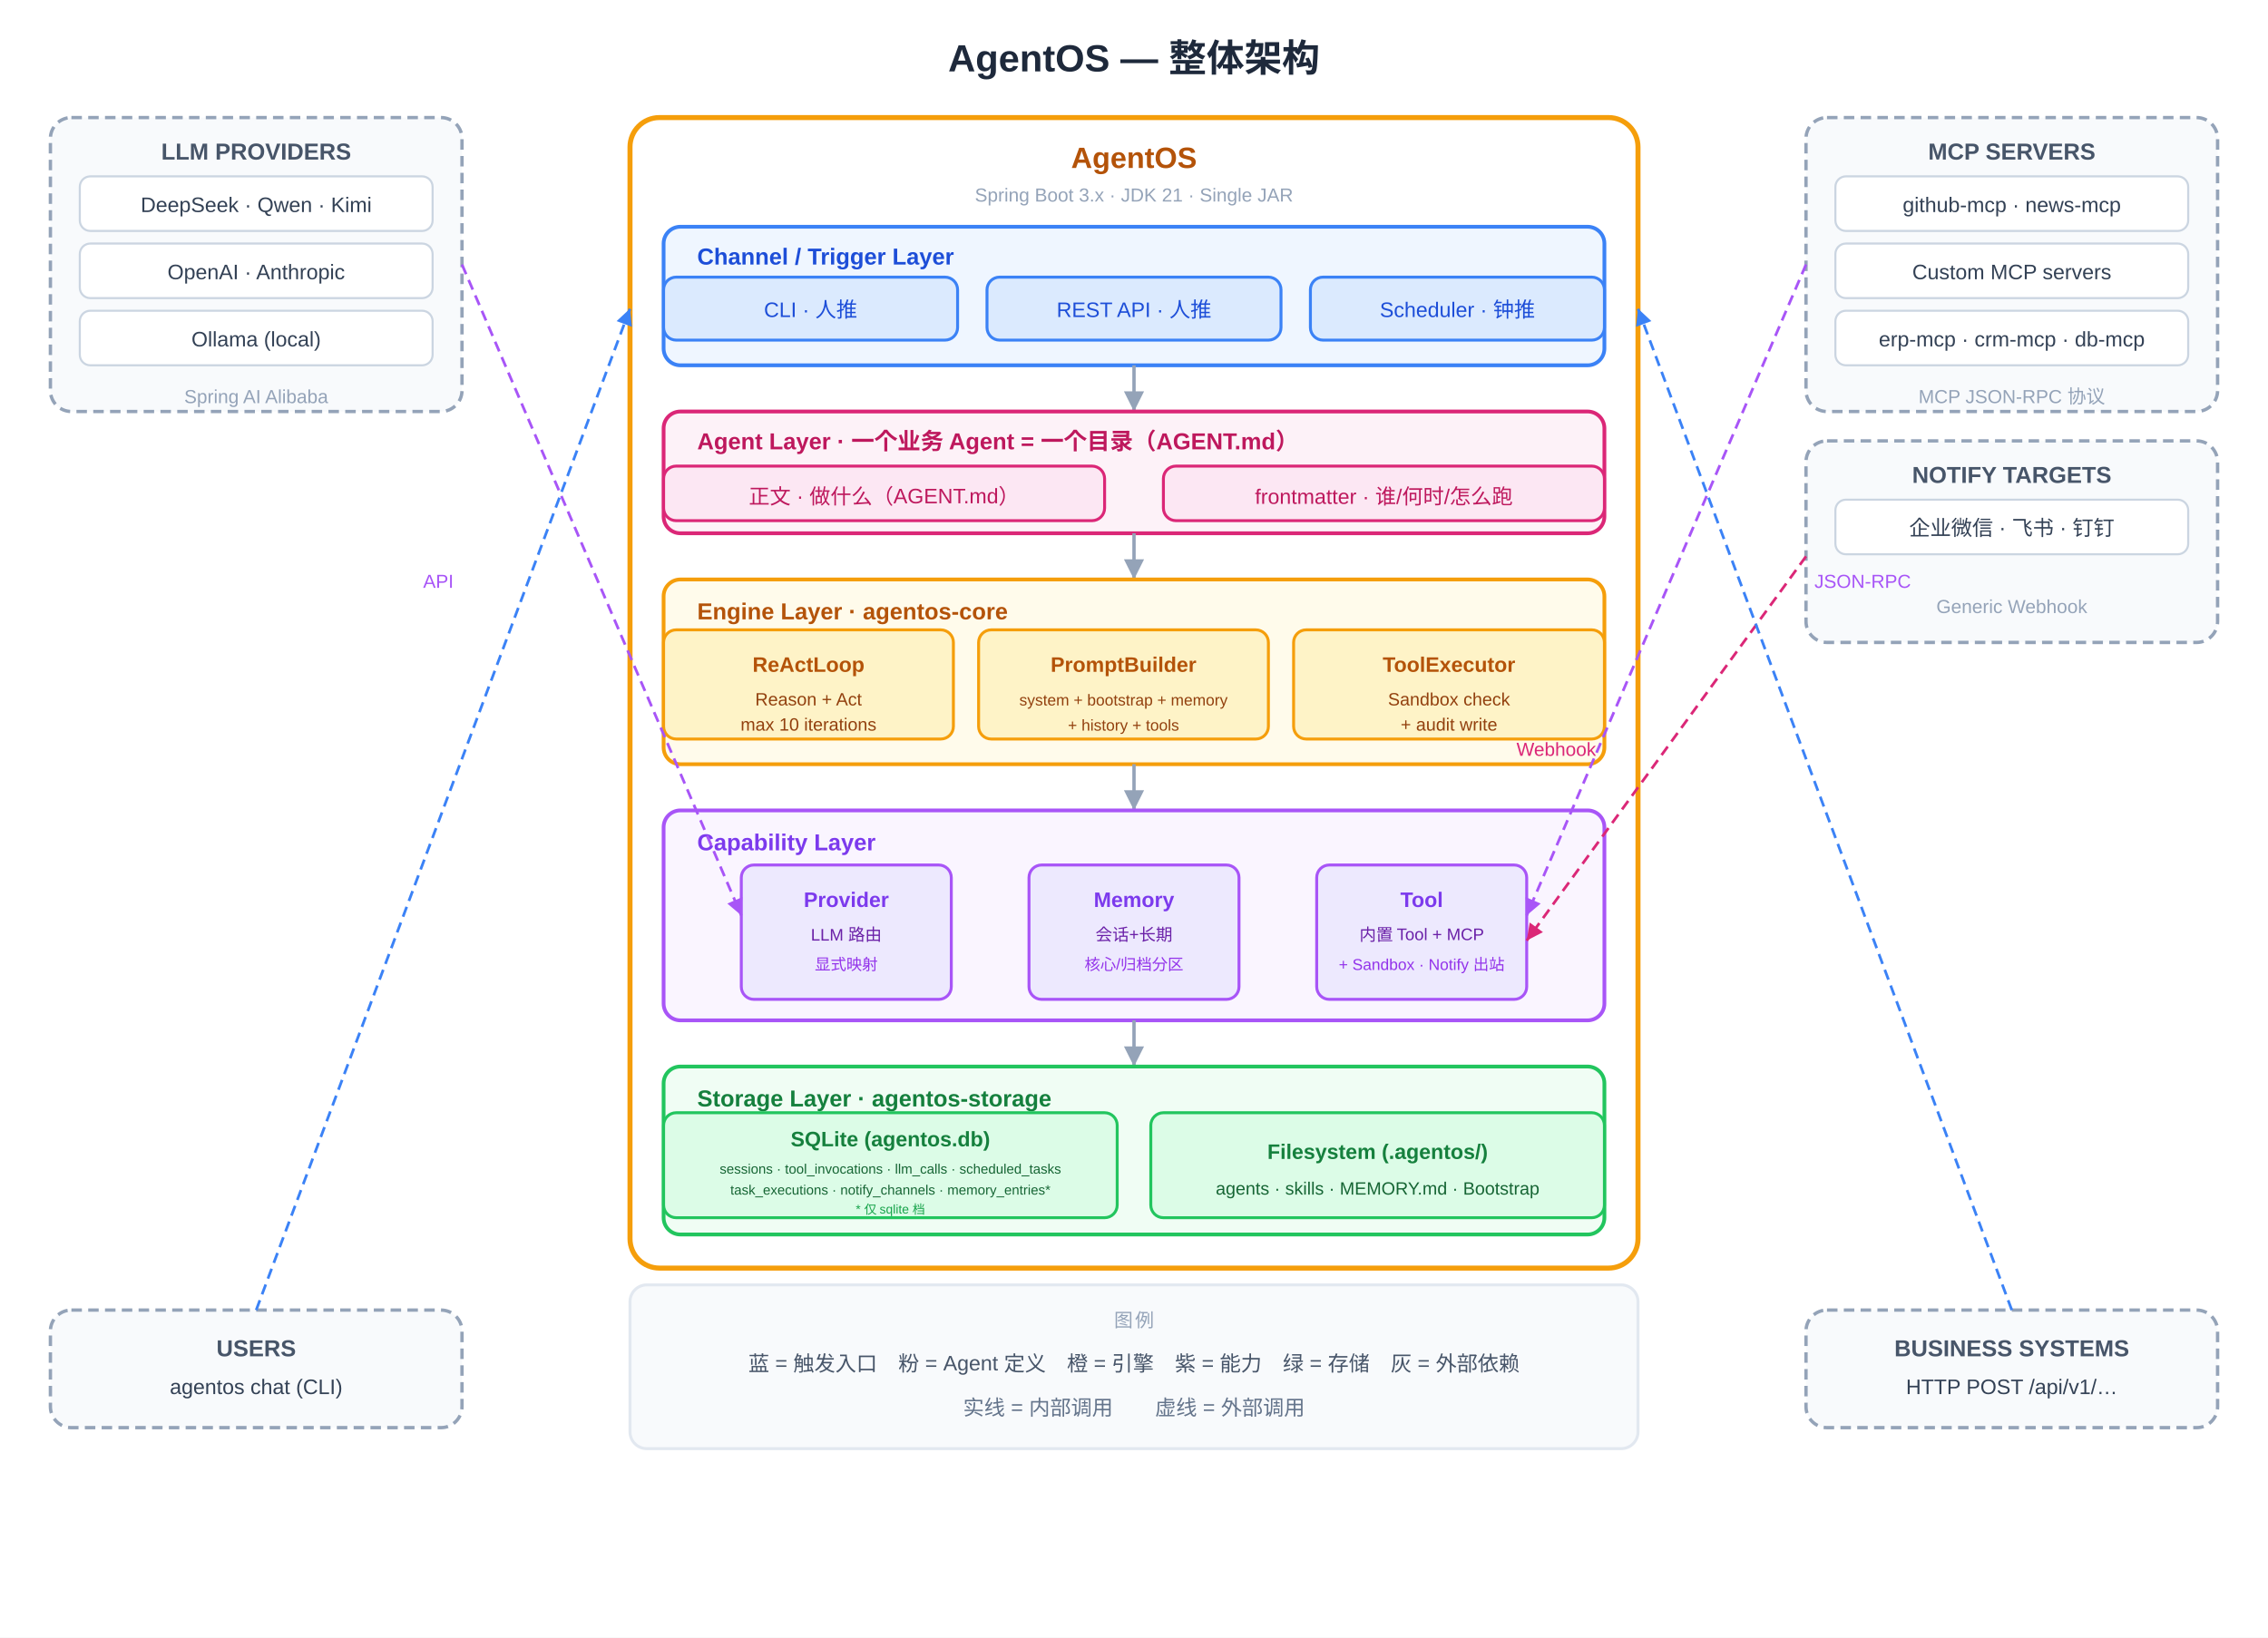
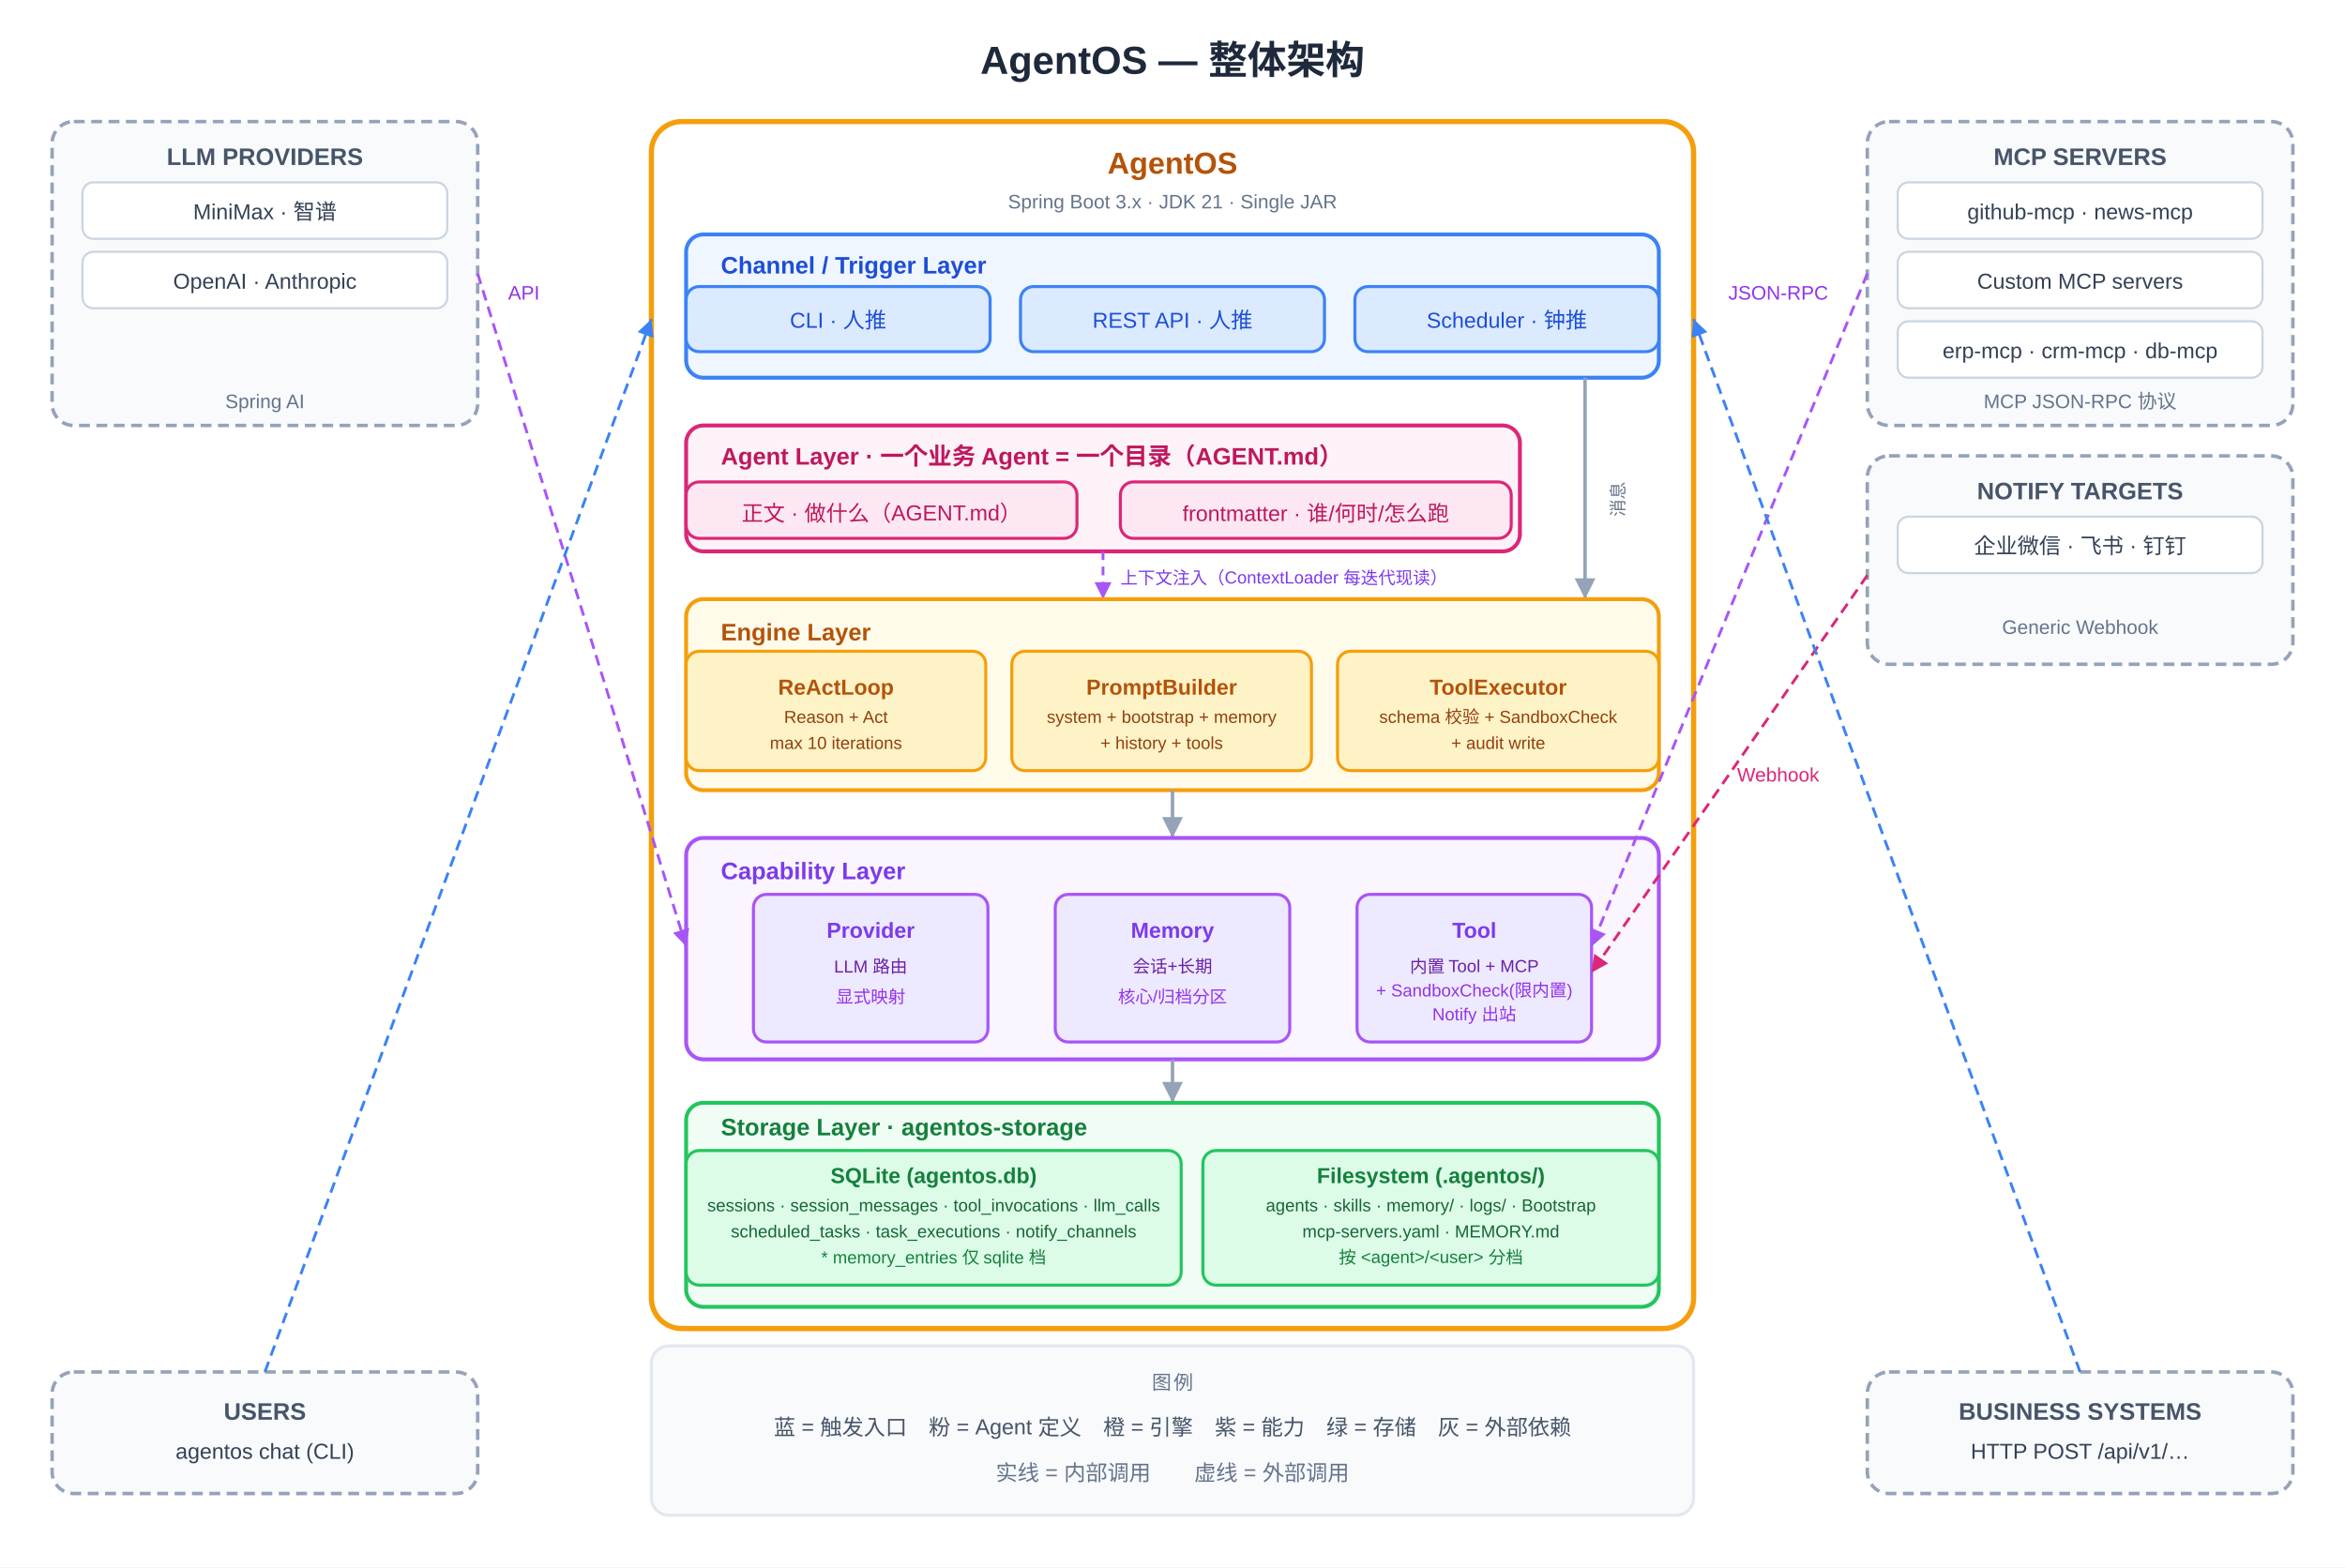
- <svg xmlns="http://www.w3.org/2000/svg" viewBox="0 0 1080 780" font-family="Arial, sans-serif">
-   <rect width="1080" height="780" fill="#ffffff" />
+ <svg xmlns="http://www.w3.org/2000/svg" viewBox="0 0 1080 722" font-family="Arial, sans-serif">
+   <rect width="1080" height="722" fill="#ffffff" />
  <defs>
    <marker id="dag" markerWidth="10" markerHeight="10" refX="6" refY="3" orient="auto">
      <path d="M0,0 L6,3 L0,6 Z" fill="#94a3b8" />
    </marker>
    <marker id="dap" markerWidth="10" markerHeight="10" refX="6" refY="3" orient="auto">
      <path d="M0,0 L6,3 L0,6 Z" fill="#a855f7" />
    </marker>
    <marker id="dab" markerWidth="10" markerHeight="10" refX="6" refY="3" orient="auto">
      <path d="M0,0 L6,3 L0,6 Z" fill="#3b82f6" />
    </marker>
    <marker id="dapk" markerWidth="10" markerHeight="10" refX="6" refY="3" orient="auto">
      <path d="M0,0 L6,3 L0,6 Z" fill="#db2777" />
    </marker>
  </defs>
  <text x="540" y="34" fill="#1e293b" font-size="18" font-weight="bold" text-anchor="middle">AgentOS — 整体架构</text>
  <rect x="24" y="56" width="196" height="140" rx="10" fill="#f8fafc" stroke="#94a3b8" stroke-width="1.6" stroke-dasharray="5,3" />
  <text x="122" y="76" fill="#475569" font-size="11" font-weight="bold" text-anchor="middle">LLM PROVIDERS</text>
  <rect x="38" y="84" width="168" height="26" rx="5" fill="#ffffff" stroke="#cbd5e1" stroke-width="1" />
-   <text x="122" y="101" fill="#334155" font-size="10" text-anchor="middle">DeepSeek · Qwen · Kimi</text>
+   <text x="122" y="101" fill="#334155" font-size="10" text-anchor="middle">MiniMax · 智谱</text>
  <rect x="38" y="116" width="168" height="26" rx="5" fill="#ffffff" stroke="#cbd5e1" stroke-width="1" />
  <text x="122" y="133" fill="#334155" font-size="10" text-anchor="middle">OpenAI · Anthropic</text>
-   <rect x="38" y="148" width="168" height="26" rx="5" fill="#ffffff" stroke="#cbd5e1" stroke-width="1" />
-   <text x="122" y="165" fill="#334155" font-size="10" text-anchor="middle">Ollama (local)</text>
-   <text x="122" y="192" fill="#94a3b8" font-size="9" text-anchor="middle">Spring AI Alibaba</text>
+   <text x="122" y="188" fill="#64748b" font-size="9" text-anchor="middle">Spring AI</text>
  <rect x="860" y="56" width="196" height="140" rx="10" fill="#f8fafc" stroke="#94a3b8" stroke-width="1.6" stroke-dasharray="5,3" />
  <text x="958" y="76" fill="#475569" font-size="11" font-weight="bold" text-anchor="middle">MCP SERVERS</text>
  <rect x="874" y="84" width="168" height="26" rx="5" fill="#ffffff" stroke="#cbd5e1" stroke-width="1" />
  <text x="958" y="101" fill="#334155" font-size="10" text-anchor="middle">github-mcp · news-mcp</text>
  <rect x="874" y="116" width="168" height="26" rx="5" fill="#ffffff" stroke="#cbd5e1" stroke-width="1" />
  <text x="958" y="133" fill="#334155" font-size="10" text-anchor="middle">Custom MCP servers</text>
  <rect x="874" y="148" width="168" height="26" rx="5" fill="#ffffff" stroke="#cbd5e1" stroke-width="1" />
  <text x="958" y="165" fill="#334155" font-size="10" text-anchor="middle">erp-mcp · crm-mcp · db-mcp</text>
-   <text x="958" y="192" fill="#94a3b8" font-size="9" text-anchor="middle">MCP JSON-RPC 协议</text>
+   <text x="958" y="188" fill="#64748b" font-size="9" text-anchor="middle">MCP JSON-RPC 协议</text>
  <rect x="860" y="210" width="196" height="96" rx="10" fill="#f8fafc" stroke="#94a3b8" stroke-width="1.6" stroke-dasharray="5,3" />
  <text x="958" y="230" fill="#475569" font-size="11" font-weight="bold" text-anchor="middle">NOTIFY TARGETS</text>
  <rect x="874" y="238" width="168" height="26" rx="5" fill="#ffffff" stroke="#cbd5e1" stroke-width="1" />
  <text x="958" y="255" fill="#334155" font-size="10" text-anchor="middle">企业微信 · 飞书 · 钉钉</text>
-   <text x="958" y="292" fill="#94a3b8" font-size="9" text-anchor="middle">Generic Webhook</text>
-   <rect x="300" y="56" width="480" height="548" rx="14" fill="#ffffff" stroke="#f59e0b" stroke-width="2.4" />
+   <text x="958" y="292" fill="#64748b" font-size="9" text-anchor="middle">Generic Webhook</text>
+   <rect x="300" y="56" width="480" height="556" rx="14" fill="#ffffff" stroke="#f59e0b" stroke-width="2.4" />
  <text x="540" y="80" fill="#b45309" font-size="14" font-weight="bold" text-anchor="middle">AgentOS</text>
-   <text x="540" y="96" fill="#94a3b8" font-size="9" text-anchor="middle">Spring Boot 3.x · JDK 21 · Single JAR</text>
+   <text x="540" y="96" fill="#64748b" font-size="9" text-anchor="middle">Spring Boot 3.x · JDK 21 · Single JAR</text>
  <rect x="316" y="108" width="448" height="66" rx="8" fill="#eff6ff" stroke="#3b82f6" stroke-width="1.8" />
  <text x="332" y="126" fill="#1d4ed8" font-size="11" font-weight="bold">Channel / Trigger Layer</text>
  <rect x="316" y="132" width="140" height="30" rx="6" fill="#dbeafe" stroke="#3b82f6" stroke-width="1.4" />
  <text x="386" y="151" fill="#1d4ed8" font-size="10" text-anchor="middle">CLI · 人推</text>
  <rect x="470" y="132" width="140" height="30" rx="6" fill="#dbeafe" stroke="#3b82f6" stroke-width="1.4" />
  <text x="540" y="151" fill="#1d4ed8" font-size="10" text-anchor="middle">REST API · 人推</text>
  <rect x="624" y="132" width="140" height="30" rx="6" fill="#dbeafe" stroke="#3b82f6" stroke-width="1.4" />
  <text x="694" y="151" fill="#1d4ed8" font-size="10" text-anchor="middle">Scheduler · 钟推</text>
-   <line x1="540" y1="174" x2="540" y2="196" stroke="#94a3b8" stroke-width="1.6" marker-end="url(#dag)" />
-   <rect x="316" y="196" width="448" height="58" rx="8" fill="#fdf2f8" stroke="#db2777" stroke-width="1.8" />
+   <rect x="316" y="196" width="384" height="58" rx="8" fill="#fdf2f8" stroke="#db2777" stroke-width="1.8" />
  <text x="332" y="214" fill="#be185d" font-size="11" font-weight="bold">Agent Layer  ·  一个业务 Agent = 一个目录（AGENT.md）</text>
-   <rect x="316" y="222" width="210" height="26" rx="6" fill="#fce7f3" stroke="#db2777" stroke-width="1.4" />
-   <text x="421" y="240" fill="#be185d" font-size="10" text-anchor="middle">正文 · 做什么（AGENT.md）</text>
-   <rect x="554" y="222" width="210" height="26" rx="6" fill="#fce7f3" stroke="#db2777" stroke-width="1.4" />
-   <text x="659" y="240" fill="#be185d" font-size="10" text-anchor="middle">frontmatter · 谁/何时/怎么跑</text>
-   <line x1="540" y1="254" x2="540" y2="276" stroke="#94a3b8" stroke-width="1.6" marker-end="url(#dag)" />
+   <rect x="316" y="222" width="180" height="26" rx="6" fill="#fce7f3" stroke="#db2777" stroke-width="1.4" />
+   <text x="406" y="240" fill="#be185d" font-size="10" text-anchor="middle">正文 · 做什么（AGENT.md）</text>
+   <rect x="516" y="222" width="180" height="26" rx="6" fill="#fce7f3" stroke="#db2777" stroke-width="1.4" />
+   <text x="606" y="240" fill="#be185d" font-size="10" text-anchor="middle">frontmatter · 谁/何时/怎么跑</text>
+   <line x1="508" y1="254" x2="508" y2="276" stroke="#a855f7" stroke-width="1.3" stroke-dasharray="4,3" marker-end="url(#dap)" />
+   <text x="516" y="269" fill="#7c3aed" font-size="8">上下文注入（ContextLoader 每迭代现读）</text>
+   <line x1="730" y1="174" x2="730" y2="276" stroke="#94a3b8" stroke-width="1.6" marker-end="url(#dag)" />
+   <text x="748" y="230" fill="#64748b" font-size="8" text-anchor="middle" transform="rotate(-90 748 230)">消息</text>
  <rect x="316" y="276" width="448" height="88" rx="8" fill="#fffbeb" stroke="#f59e0b" stroke-width="1.8" />
-   <text x="332" y="295" fill="#b45309" font-size="11" font-weight="bold">Engine Layer  ·  agentos-core</text>
-   <rect x="316" y="300" width="138" height="52" rx="6" fill="#fef3c7" stroke="#f59e0b" stroke-width="1.4" />
+   <text x="332" y="295" fill="#b45309" font-size="11" font-weight="bold">Engine Layer</text>
+   <rect x="316" y="300" width="138" height="55" rx="6" fill="#fef3c7" stroke="#f59e0b" stroke-width="1.4" />
  <text x="385" y="320" fill="#b45309" font-size="10" font-weight="bold" text-anchor="middle">ReActLoop</text>
-   <text x="385" y="336" fill="#92400e" font-size="8.5" text-anchor="middle">Reason + Act</text>
-   <text x="385" y="348" fill="#92400e" font-size="8.5" text-anchor="middle">max 10 iterations</text>
-   <rect x="466" y="300" width="138" height="52" rx="6" fill="#fef3c7" stroke="#f59e0b" stroke-width="1.4" />
+   <text x="385" y="333" fill="#92400e" font-size="8" text-anchor="middle">Reason + Act</text>
+   <text x="385" y="345" fill="#92400e" font-size="8" text-anchor="middle">max 10 iterations</text>
+   <rect x="466" y="300" width="138" height="55" rx="6" fill="#fef3c7" stroke="#f59e0b" stroke-width="1.4" />
  <text x="535" y="320" fill="#b45309" font-size="10" font-weight="bold" text-anchor="middle">PromptBuilder</text>
-   <text x="535" y="336" fill="#92400e" font-size="7.5" text-anchor="middle">system + bootstrap + memory</text>
-   <text x="535" y="348" fill="#92400e" font-size="7.5" text-anchor="middle">+ history + tools</text>
-   <rect x="616" y="300" width="148" height="52" rx="6" fill="#fef3c7" stroke="#f59e0b" stroke-width="1.4" />
+   <text x="535" y="333" fill="#92400e" font-size="8" text-anchor="middle">system + bootstrap + memory</text>
+   <text x="535" y="345" fill="#92400e" font-size="8" text-anchor="middle">+ history + tools</text>
+   <rect x="616" y="300" width="148" height="55" rx="6" fill="#fef3c7" stroke="#f59e0b" stroke-width="1.4" />
  <text x="690" y="320" fill="#b45309" font-size="10" font-weight="bold" text-anchor="middle">ToolExecutor</text>
-   <text x="690" y="336" fill="#92400e" font-size="8.5" text-anchor="middle">Sandbox check</text>
-   <text x="690" y="348" fill="#92400e" font-size="8.5" text-anchor="middle">+ audit write</text>
+   <text x="690" y="333" fill="#92400e" font-size="8" text-anchor="middle">schema 校验 + SandboxCheck</text>
+   <text x="690" y="345" fill="#92400e" font-size="8" text-anchor="middle">+ audit write</text>
  <line x1="540" y1="364" x2="540" y2="386" stroke="#94a3b8" stroke-width="1.6" marker-end="url(#dag)" />
-   <rect x="316" y="386" width="448" height="100" rx="8" fill="#faf5ff" stroke="#a855f7" stroke-width="1.8" />
+   <rect x="316" y="386" width="448" height="102" rx="8" fill="#faf5ff" stroke="#a855f7" stroke-width="1.8" />
  <text x="332" y="405" fill="#7c3aed" font-size="11" font-weight="bold">Capability Layer</text>
-   <rect x="353" y="412" width="100" height="64" rx="6" fill="#ede9fe" stroke="#a855f7" stroke-width="1.4" />
-   <text x="403" y="432" fill="#7c3aed" font-size="10" font-weight="bold" text-anchor="middle">Provider</text>
-   <text x="403" y="448" fill="#6b21a8" font-size="8" text-anchor="middle">LLM 路由</text>
-   <text x="403" y="462" fill="#9333ea" font-size="7.5" text-anchor="middle">显式映射</text>
-   <rect x="490" y="412" width="100" height="64" rx="6" fill="#ede9fe" stroke="#a855f7" stroke-width="1.4" />
+   <rect x="347" y="412" width="108" height="68" rx="6" fill="#ede9fe" stroke="#a855f7" stroke-width="1.4" />
+   <text x="401" y="432" fill="#7c3aed" font-size="10" font-weight="bold" text-anchor="middle">Provider</text>
+   <text x="401" y="448" fill="#6b21a8" font-size="8" text-anchor="middle">LLM 路由</text>
+   <text x="401" y="462" fill="#9333ea" font-size="8" text-anchor="middle">显式映射</text>
+   <rect x="486" y="412" width="108" height="68" rx="6" fill="#ede9fe" stroke="#a855f7" stroke-width="1.4" />
  <text x="540" y="432" fill="#7c3aed" font-size="10" font-weight="bold" text-anchor="middle">Memory</text>
  <text x="540" y="448" fill="#6b21a8" font-size="8" text-anchor="middle">会话+长期</text>
-   <text x="540" y="462" fill="#9333ea" font-size="7.5" text-anchor="middle">核心/归档分区</text>
-   <rect x="627" y="412" width="100" height="64" rx="6" fill="#ede9fe" stroke="#a855f7" stroke-width="1.4" />
-   <text x="677" y="432" fill="#7c3aed" font-size="10" font-weight="bold" text-anchor="middle">Tool</text>
-   <text x="677" y="448" fill="#6b21a8" font-size="8" text-anchor="middle">内置 Tool + MCP</text>
-   <text x="677" y="462" fill="#9333ea" font-size="7.5" text-anchor="middle">+ Sandbox · Notify 出站</text>
-   <line x1="540" y1="486" x2="540" y2="508" stroke="#94a3b8" stroke-width="1.6" marker-end="url(#dag)" />
-   <rect x="316" y="508" width="448" height="80" rx="8" fill="#f0fdf4" stroke="#22c55e" stroke-width="1.8" />
-   <text x="332" y="527" fill="#15803d" font-size="11" font-weight="bold">Storage Layer  ·  agentos-storage</text>
-   <rect x="316" y="530" width="216" height="50" rx="6" fill="#dcfce7" stroke="#22c55e" stroke-width="1.4" />
-   <text x="424" y="546" fill="#15803d" font-size="10" font-weight="bold" text-anchor="middle">SQLite (agentos.db)</text>
-   <text x="424" y="559" fill="#166534" font-size="6.5" text-anchor="middle">sessions · tool_invocations · llm_calls · scheduled_tasks</text>
-   <text x="424" y="569" fill="#166534" font-size="6.5" text-anchor="middle">task_executions · notify_channels · memory_entries*</text>
-   <text x="424" y="578" fill="#16a34a" font-size="6" text-anchor="middle">* 仅 sqlite 档</text>
-   <rect x="548" y="530" width="216" height="50" rx="6" fill="#dcfce7" stroke="#22c55e" stroke-width="1.4" />
-   <text x="656" y="552" fill="#15803d" font-size="10" font-weight="bold" text-anchor="middle">Filesystem (.agentos/)</text>
-   <text x="656" y="569" fill="#166534" font-size="8.5" text-anchor="middle">agents · skills · MEMORY.md · Bootstrap</text>
-   <line x1="220" y1="126" x2="353" y2="436" stroke="#a855f7" stroke-width="1.3" stroke-dasharray="5,3" marker-end="url(#dap)" />
-   <text x="216" y="280" fill="#a855f7" font-size="9" text-anchor="end">API</text>
-   <line x1="860" y1="126" x2="727" y2="436" stroke="#a855f7" stroke-width="1.3" stroke-dasharray="5,3" marker-end="url(#dap)" />
-   <text x="864" y="280" fill="#a855f7" font-size="9">JSON-RPC</text>
-   <line x1="860" y1="265" x2="727" y2="448" stroke="#db2777" stroke-width="1.3" stroke-dasharray="5,3" marker-end="url(#dapk)" />
-   <text x="760" y="360" fill="#db2777" font-size="9" text-anchor="end">Webhook</text>
-   <rect x="24" y="624" width="196" height="56" rx="10" fill="#f8fafc" stroke="#94a3b8" stroke-width="1.6" stroke-dasharray="5,3" />
-   <text x="122" y="646" fill="#475569" font-size="11" font-weight="bold" text-anchor="middle">USERS</text>
-   <text x="122" y="664" fill="#334155" font-size="10" text-anchor="middle">agentos chat (CLI)</text>
-   <rect x="860" y="624" width="196" height="56" rx="10" fill="#f8fafc" stroke="#94a3b8" stroke-width="1.6" stroke-dasharray="5,3" />
-   <text x="958" y="646" fill="#475569" font-size="11" font-weight="bold" text-anchor="middle">BUSINESS SYSTEMS</text>
-   <text x="958" y="664" fill="#334155" font-size="10" text-anchor="middle">HTTP POST /api/v1/…</text>
-   <line x1="122" y1="624" x2="300" y2="147" stroke="#3b82f6" stroke-width="1.3" stroke-dasharray="5,3" marker-end="url(#dab)" />
-   <line x1="958" y1="624" x2="780" y2="147" stroke="#3b82f6" stroke-width="1.3" stroke-dasharray="5,3" marker-end="url(#dab)" />
-   <rect x="300" y="612" width="480" height="78" rx="8" fill="#f8fafc" stroke="#e2e8f0" stroke-width="1.4" />
-   <text x="540" y="632" fill="#94a3b8" font-size="9" text-anchor="middle" letter-spacing="1">图例</text>
-   <text x="540" y="653" fill="#475569" font-size="10" text-anchor="middle">蓝 = 触发入口　粉 = Agent 定义　橙 = 引擎　紫 = 能力　绿 = 存储　灰 = 外部依赖</text>
-   <text x="540" y="674" fill="#64748b" font-size="10" text-anchor="middle">实线 = 内部调用　　虚线 = 外部调用</text>
+   <text x="540" y="462" fill="#9333ea" font-size="8" text-anchor="middle">核心/归档分区</text>
+   <rect x="625" y="412" width="108" height="68" rx="6" fill="#ede9fe" stroke="#a855f7" stroke-width="1.4" />
+   <text x="679" y="432" fill="#7c3aed" font-size="10" font-weight="bold" text-anchor="middle">Tool</text>
+   <text x="679" y="448" fill="#6b21a8" font-size="8" text-anchor="middle">内置 Tool + MCP</text>
+   <text x="679" y="459" fill="#9333ea" font-size="8" text-anchor="middle">+ SandboxCheck(限内置)</text>
+   <text x="679" y="470" fill="#9333ea" font-size="8" text-anchor="middle">Notify 出站</text>
+   <line x1="540" y1="488" x2="540" y2="508" stroke="#94a3b8" stroke-width="1.6" marker-end="url(#dag)" />
+   <rect x="316" y="508" width="448" height="94" rx="8" fill="#f0fdf4" stroke="#22c55e" stroke-width="1.8" />
+   <text x="332" y="523" fill="#15803d" font-size="11" font-weight="bold">Storage Layer  ·  agentos-storage</text>
+   <rect x="316" y="530" width="228" height="62" rx="6" fill="#dcfce7" stroke="#22c55e" stroke-width="1.4" />
+   <text x="430" y="545" fill="#15803d" font-size="10" font-weight="bold" text-anchor="middle">SQLite (agentos.db)</text>
+   <text x="430" y="558" fill="#166534" font-size="8" text-anchor="middle">sessions · session_messages · tool_invocations · llm_calls</text>
+   <text x="430" y="570" fill="#166534" font-size="8" text-anchor="middle">scheduled_tasks · task_executions · notify_channels</text>
+   <text x="430" y="582" fill="#15803d" font-size="8" text-anchor="middle">* memory_entries 仅 sqlite 档</text>
+   <rect x="554" y="530" width="210" height="62" rx="6" fill="#dcfce7" stroke="#22c55e" stroke-width="1.4" />
+   <text x="659" y="545" fill="#15803d" font-size="10" font-weight="bold" text-anchor="middle">Filesystem (.agentos/)</text>
+   <text x="659" y="558" fill="#166534" font-size="8" text-anchor="middle">agents · skills · memory/ · logs/ · Bootstrap</text>
+   <text x="659" y="570" fill="#166534" font-size="8" text-anchor="middle">mcp-servers.yaml · MEMORY.md</text>
+   <text x="659" y="582" fill="#15803d" font-size="8" text-anchor="middle">按 &lt;agent&gt;/&lt;user&gt; 分档</text>
+   <line x1="220" y1="126" x2="316" y2="436" stroke="#a855f7" stroke-width="1.3" stroke-dasharray="5,3" marker-end="url(#dap)" />
+   <text x="234" y="138" fill="#9333ea" font-size="9" text-anchor="start">API</text>
+   <line x1="860" y1="126" x2="733" y2="436" stroke="#a855f7" stroke-width="1.3" stroke-dasharray="5,3" marker-end="url(#dap)" />
+   <text x="842" y="138" fill="#9333ea" font-size="9" text-anchor="end">JSON-RPC</text>
+   <line x1="860" y1="265" x2="733" y2="448" stroke="#db2777" stroke-width="1.3" stroke-dasharray="5,3" marker-end="url(#dapk)" />
+   <text x="800" y="360" fill="#db2777" font-size="9" text-anchor="start">Webhook</text>
+   <rect x="24" y="632" width="196" height="56" rx="10" fill="#f8fafc" stroke="#94a3b8" stroke-width="1.6" stroke-dasharray="5,3" />
+   <text x="122" y="654" fill="#475569" font-size="11" font-weight="bold" text-anchor="middle">USERS</text>
+   <text x="122" y="672" fill="#334155" font-size="10" text-anchor="middle">agentos chat (CLI)</text>
+   <rect x="860" y="632" width="196" height="56" rx="10" fill="#f8fafc" stroke="#94a3b8" stroke-width="1.6" stroke-dasharray="5,3" />
+   <text x="958" y="654" fill="#475569" font-size="11" font-weight="bold" text-anchor="middle">BUSINESS SYSTEMS</text>
+   <text x="958" y="672" fill="#334155" font-size="10" text-anchor="middle">HTTP POST /api/v1/…</text>
+   <line x1="122" y1="632" x2="300" y2="147" stroke="#3b82f6" stroke-width="1.3" stroke-dasharray="5,3" marker-end="url(#dab)" />
+   <line x1="958" y1="632" x2="780" y2="147" stroke="#3b82f6" stroke-width="1.3" stroke-dasharray="5,3" marker-end="url(#dab)" />
+   <rect x="300" y="620" width="480" height="78" rx="8" fill="#f8fafc" stroke="#e2e8f0" stroke-width="1.4" />
+   <text x="540" y="640" fill="#64748b" font-size="9" text-anchor="middle" letter-spacing="1">图例</text>
+   <text x="540" y="661" fill="#475569" font-size="10" text-anchor="middle">蓝 = 触发入口　粉 = Agent 定义　橙 = 引擎　紫 = 能力　绿 = 存储　灰 = 外部依赖</text>
+   <text x="540" y="682" fill="#64748b" font-size="10" text-anchor="middle">实线 = 内部调用　　虚线 = 外部调用</text>
</svg>
